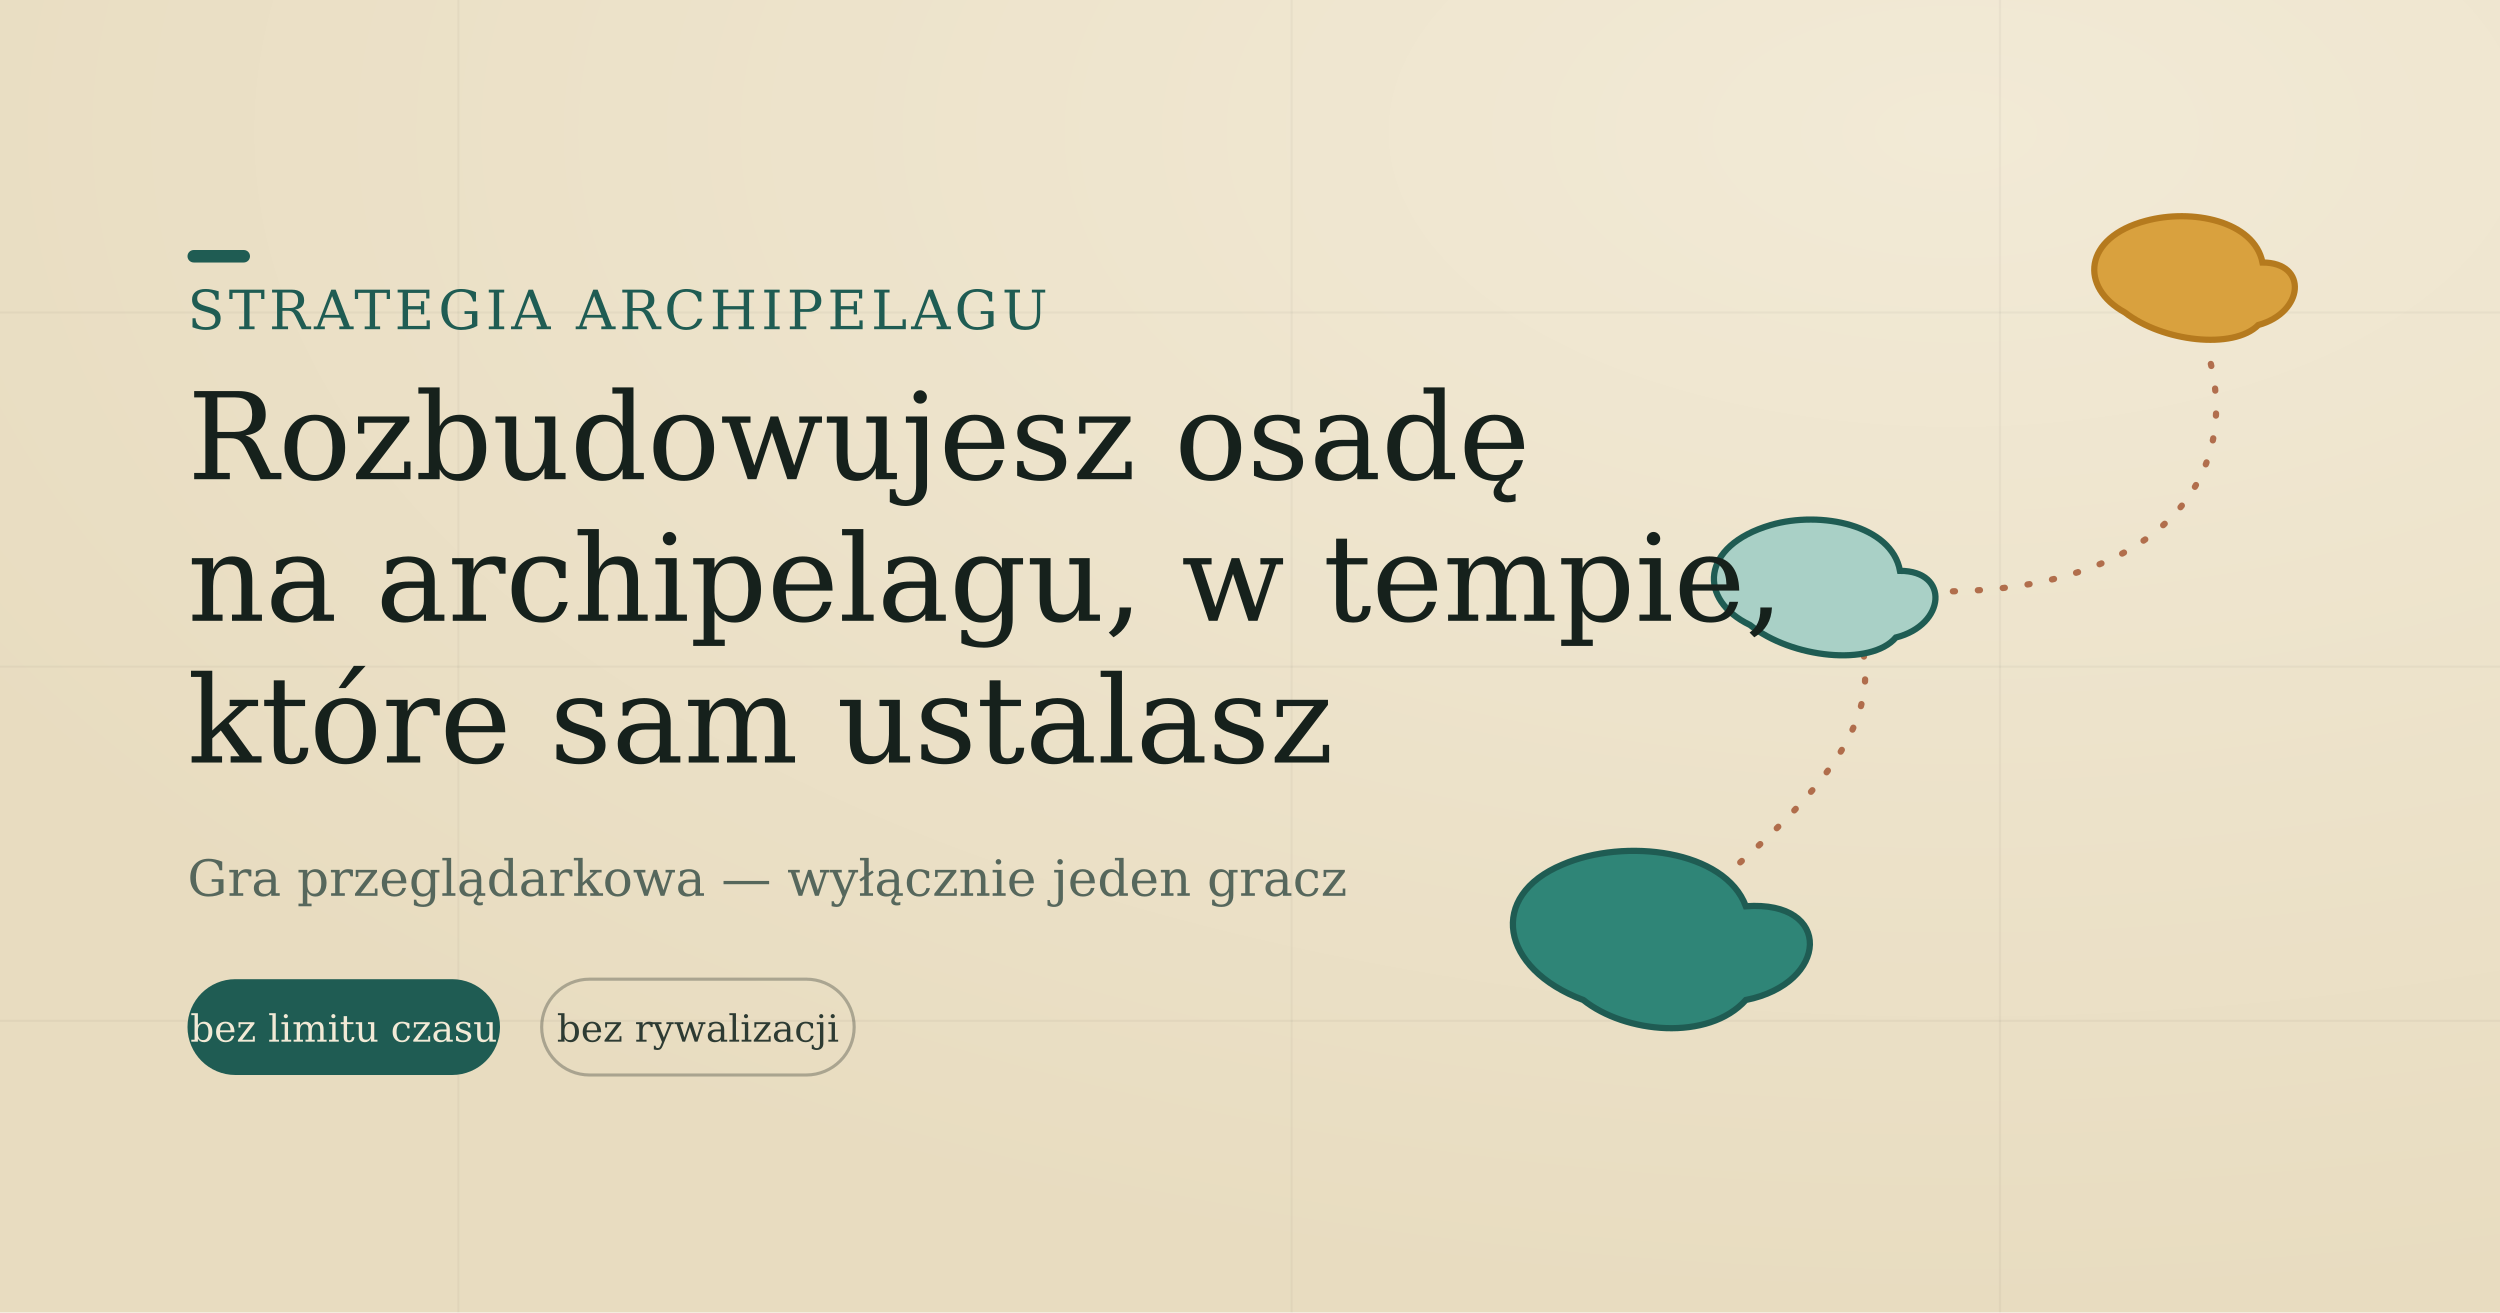
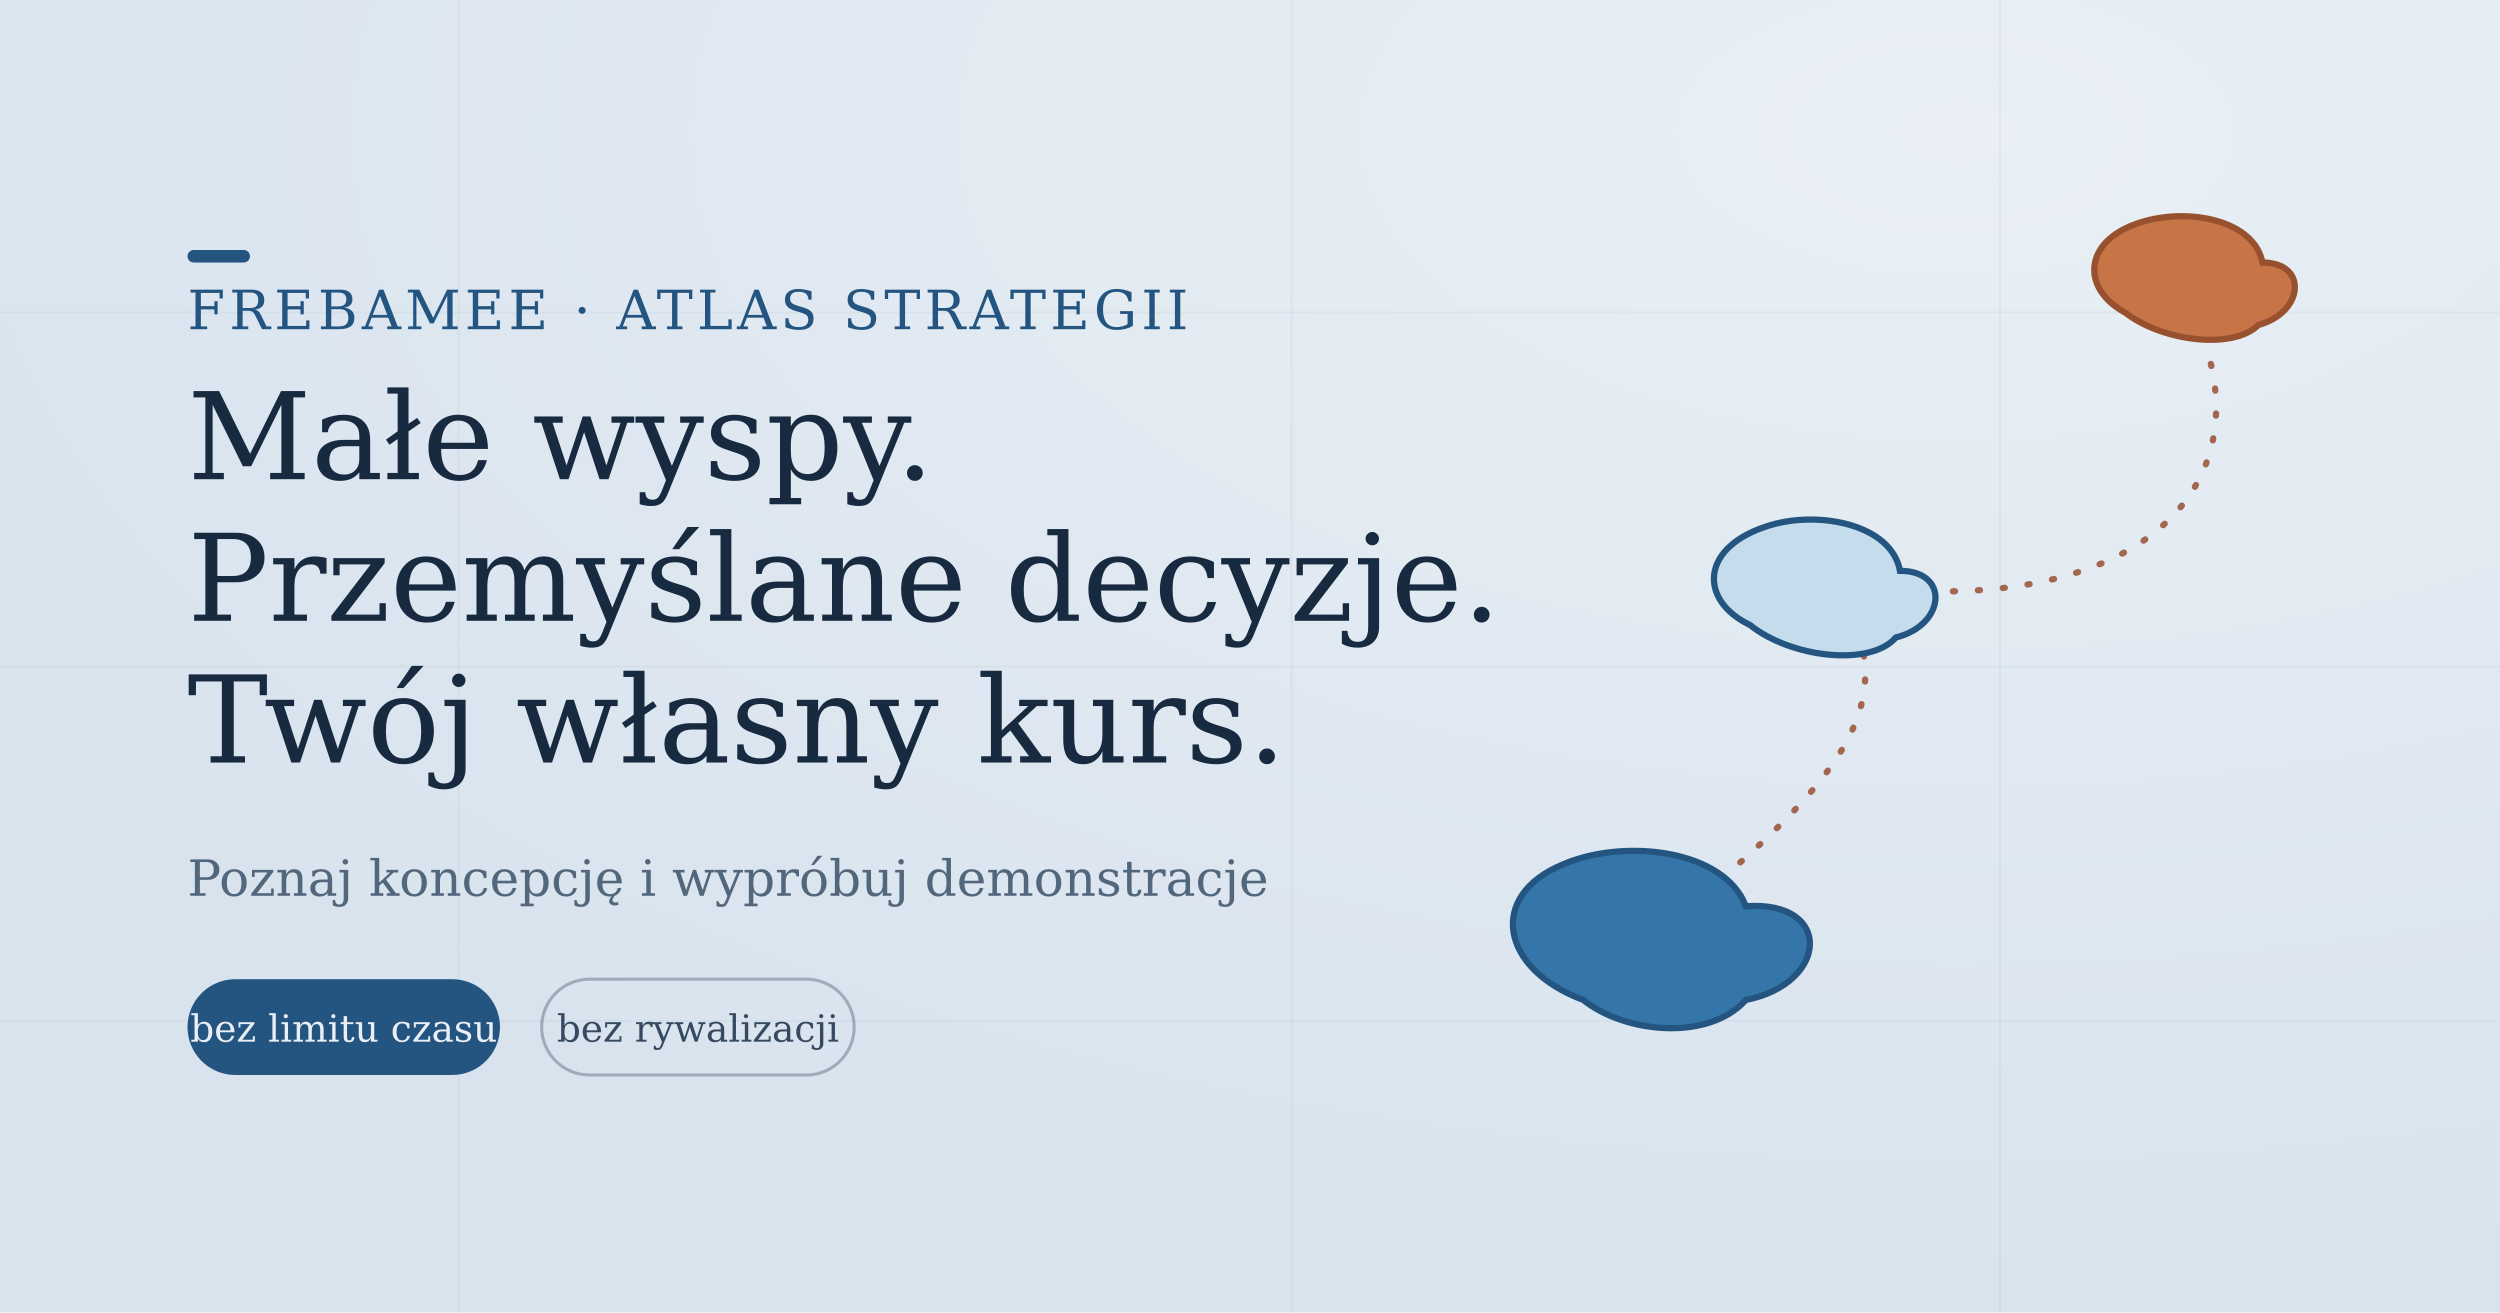
<svg xmlns="http://www.w3.org/2000/svg" viewBox="0 0 1200 630">
  <defs>
    <radialGradient id="bg" cx="78%" cy="10%" r="90%">
-       <stop offset="0%" stop-color="#f2ead6" />
-       <stop offset="100%" stop-color="#e8dcc0" />
+       <stop offset="0%" stop-color="#e9eff5" />
+       <stop offset="100%" stop-color="#d8e3ee" />
    </radialGradient>
  </defs>
  <rect width="1200" height="630" fill="url(#bg)" />
-   <g opacity="0.5" stroke="#16211c" stroke-opacity="0.08">
+   <g opacity="0.5" stroke="#172a40" stroke-opacity="0.08">
    <path d="M0 150 H1200 M0 320 H1200 M0 490 H1200" stroke-width="1" />
    <path d="M220 0 V630 M620 0 V630 M960 0 V630" stroke-width="1" />
  </g>
  <g transform="translate(760,80)">
-     <path d="M20 380 C120 300 160 260 120 200 C260 220 320 160 300 90" fill="none" stroke="#a1502c" stroke-width="3" stroke-dasharray="1 11" stroke-linecap="round" opacity="0.8" />
+     <path d="M20 380 C120 300 160 260 120 200 C260 220 320 160 300 90" fill="none" stroke="#934527" stroke-width="3" stroke-dasharray="1 11" stroke-linecap="round" opacity="0.8" />
    <g filter="none">
-       <path d="M0 400 C-40 385 -46 350 -10 335 C20 322 68 328 78 355 C120 352 118 392 78 400 C60 420 20 416 0 400 Z" fill="#2f8577" stroke="#1f5c53" stroke-width="3" />
-       <path d="M80 220 C55 208 56 182 90 172 C114 165 148 172 152 194 C176 194 174 220 150 226 C138 240 100 236 80 220 Z" fill="#a9d0c6" stroke="#1f5c53" stroke-width="3" />
-       <path d="M260 70 C238 58 240 34 270 26 C292 20 322 26 326 46 C348 46 346 70 324 76 C312 88 278 84 260 70 Z" fill="#d9a13e" stroke="#b57a1e" stroke-width="3" />
+       <path d="M0 400 C-40 385 -46 350 -10 335 C20 322 68 328 78 355 C120 352 118 392 78 400 C60 420 20 416 0 400 Z" fill="#3476a9" stroke="#245581" stroke-width="3" />
+       <path d="M80 220 C55 208 56 182 90 172 C114 165 148 172 152 194 C176 194 174 220 150 226 C138 240 100 236 80 220 Z" fill="#c5dcec" stroke="#245581" stroke-width="3" />
+       <path d="M260 70 C238 58 240 34 270 26 C292 20 322 26 326 46 C348 46 346 70 324 76 C312 88 278 84 260 70 Z" fill="#c77446" stroke="#97512e" stroke-width="3" />
    </g>
  </g>
  <g transform="translate(90,120)">
-     <rect width="30" height="6" rx="3" fill="#1f5c53" />
-     <text x="0" y="38" font-family="'DejaVu Serif', serif" font-size="26" letter-spacing="2" fill="#1f5c53">STRATEGIA ARCHIPELAGU</text>
+     <rect width="30" height="6" rx="3" fill="#245581" />
+     <text x="0" y="38" font-family="'DejaVu Serif', serif" font-size="26" letter-spacing="2" fill="#245581">FREBAMEE · ATLAS STRATEGII</text>
  </g>
-   <text x="90" y="230" font-family="'DejaVu Serif', serif" font-size="58" fill="#16211c">Rozbudowujesz osadę</text>
-   <text x="90" y="298" font-family="'DejaVu Serif', serif" font-size="58" fill="#16211c">na archipelagu, w tempie,</text>
-   <text x="90" y="366" font-family="'DejaVu Serif', serif" font-size="58" fill="#16211c">które sam ustalasz</text>
-   <text x="90" y="430" font-family="'DejaVu Serif', serif" font-size="24" fill="#56675c">Gra przeglądarkowa — wyłącznie jeden gracz</text>
+   <text x="90" y="230" font-family="'DejaVu Serif', serif" font-size="58" fill="#172a40">Małe wyspy.</text>
+   <text x="90" y="298" font-family="'DejaVu Serif', serif" font-size="58" fill="#172a40">Przemyślane decyzje.</text>
+   <text x="90" y="366" font-family="'DejaVu Serif', serif" font-size="58" fill="#172a40">Twój własny kurs.</text>
+   <text x="90" y="430" font-family="'DejaVu Serif', serif" font-size="24" fill="#52677c">Poznaj koncepcję i wypróbuj demonstracje</text>
  <g transform="translate(90,470)">
-     <rect width="150" height="46" rx="23" fill="#1f5c53" />
-     <text x="75" y="30" text-anchor="middle" font-family="'DejaVu Serif', serif" font-size="18" fill="#f2ead6">bez limitu czasu</text>
+     <rect width="150" height="46" rx="23" fill="#245581" />
+     <text x="75" y="30" text-anchor="middle" font-family="'DejaVu Serif', serif" font-size="18" fill="#e9eff5">bez limitu czasu</text>
  </g>
  <g transform="translate(260,470)">
-     <rect width="150" height="46" rx="23" fill="none" stroke="#16211c" stroke-opacity="0.3" stroke-width="1.5" />
-     <text x="75" y="30" text-anchor="middle" font-family="'DejaVu Serif', serif" font-size="18" fill="#2d3b33">bez rywalizacji</text>
+     <rect width="150" height="46" rx="23" fill="none" stroke="#172a40" stroke-opacity="0.3" stroke-width="1.5" />
+     <text x="75" y="30" text-anchor="middle" font-family="'DejaVu Serif', serif" font-size="18" fill="#354a60">bez rywalizacji</text>
  </g>
</svg>
